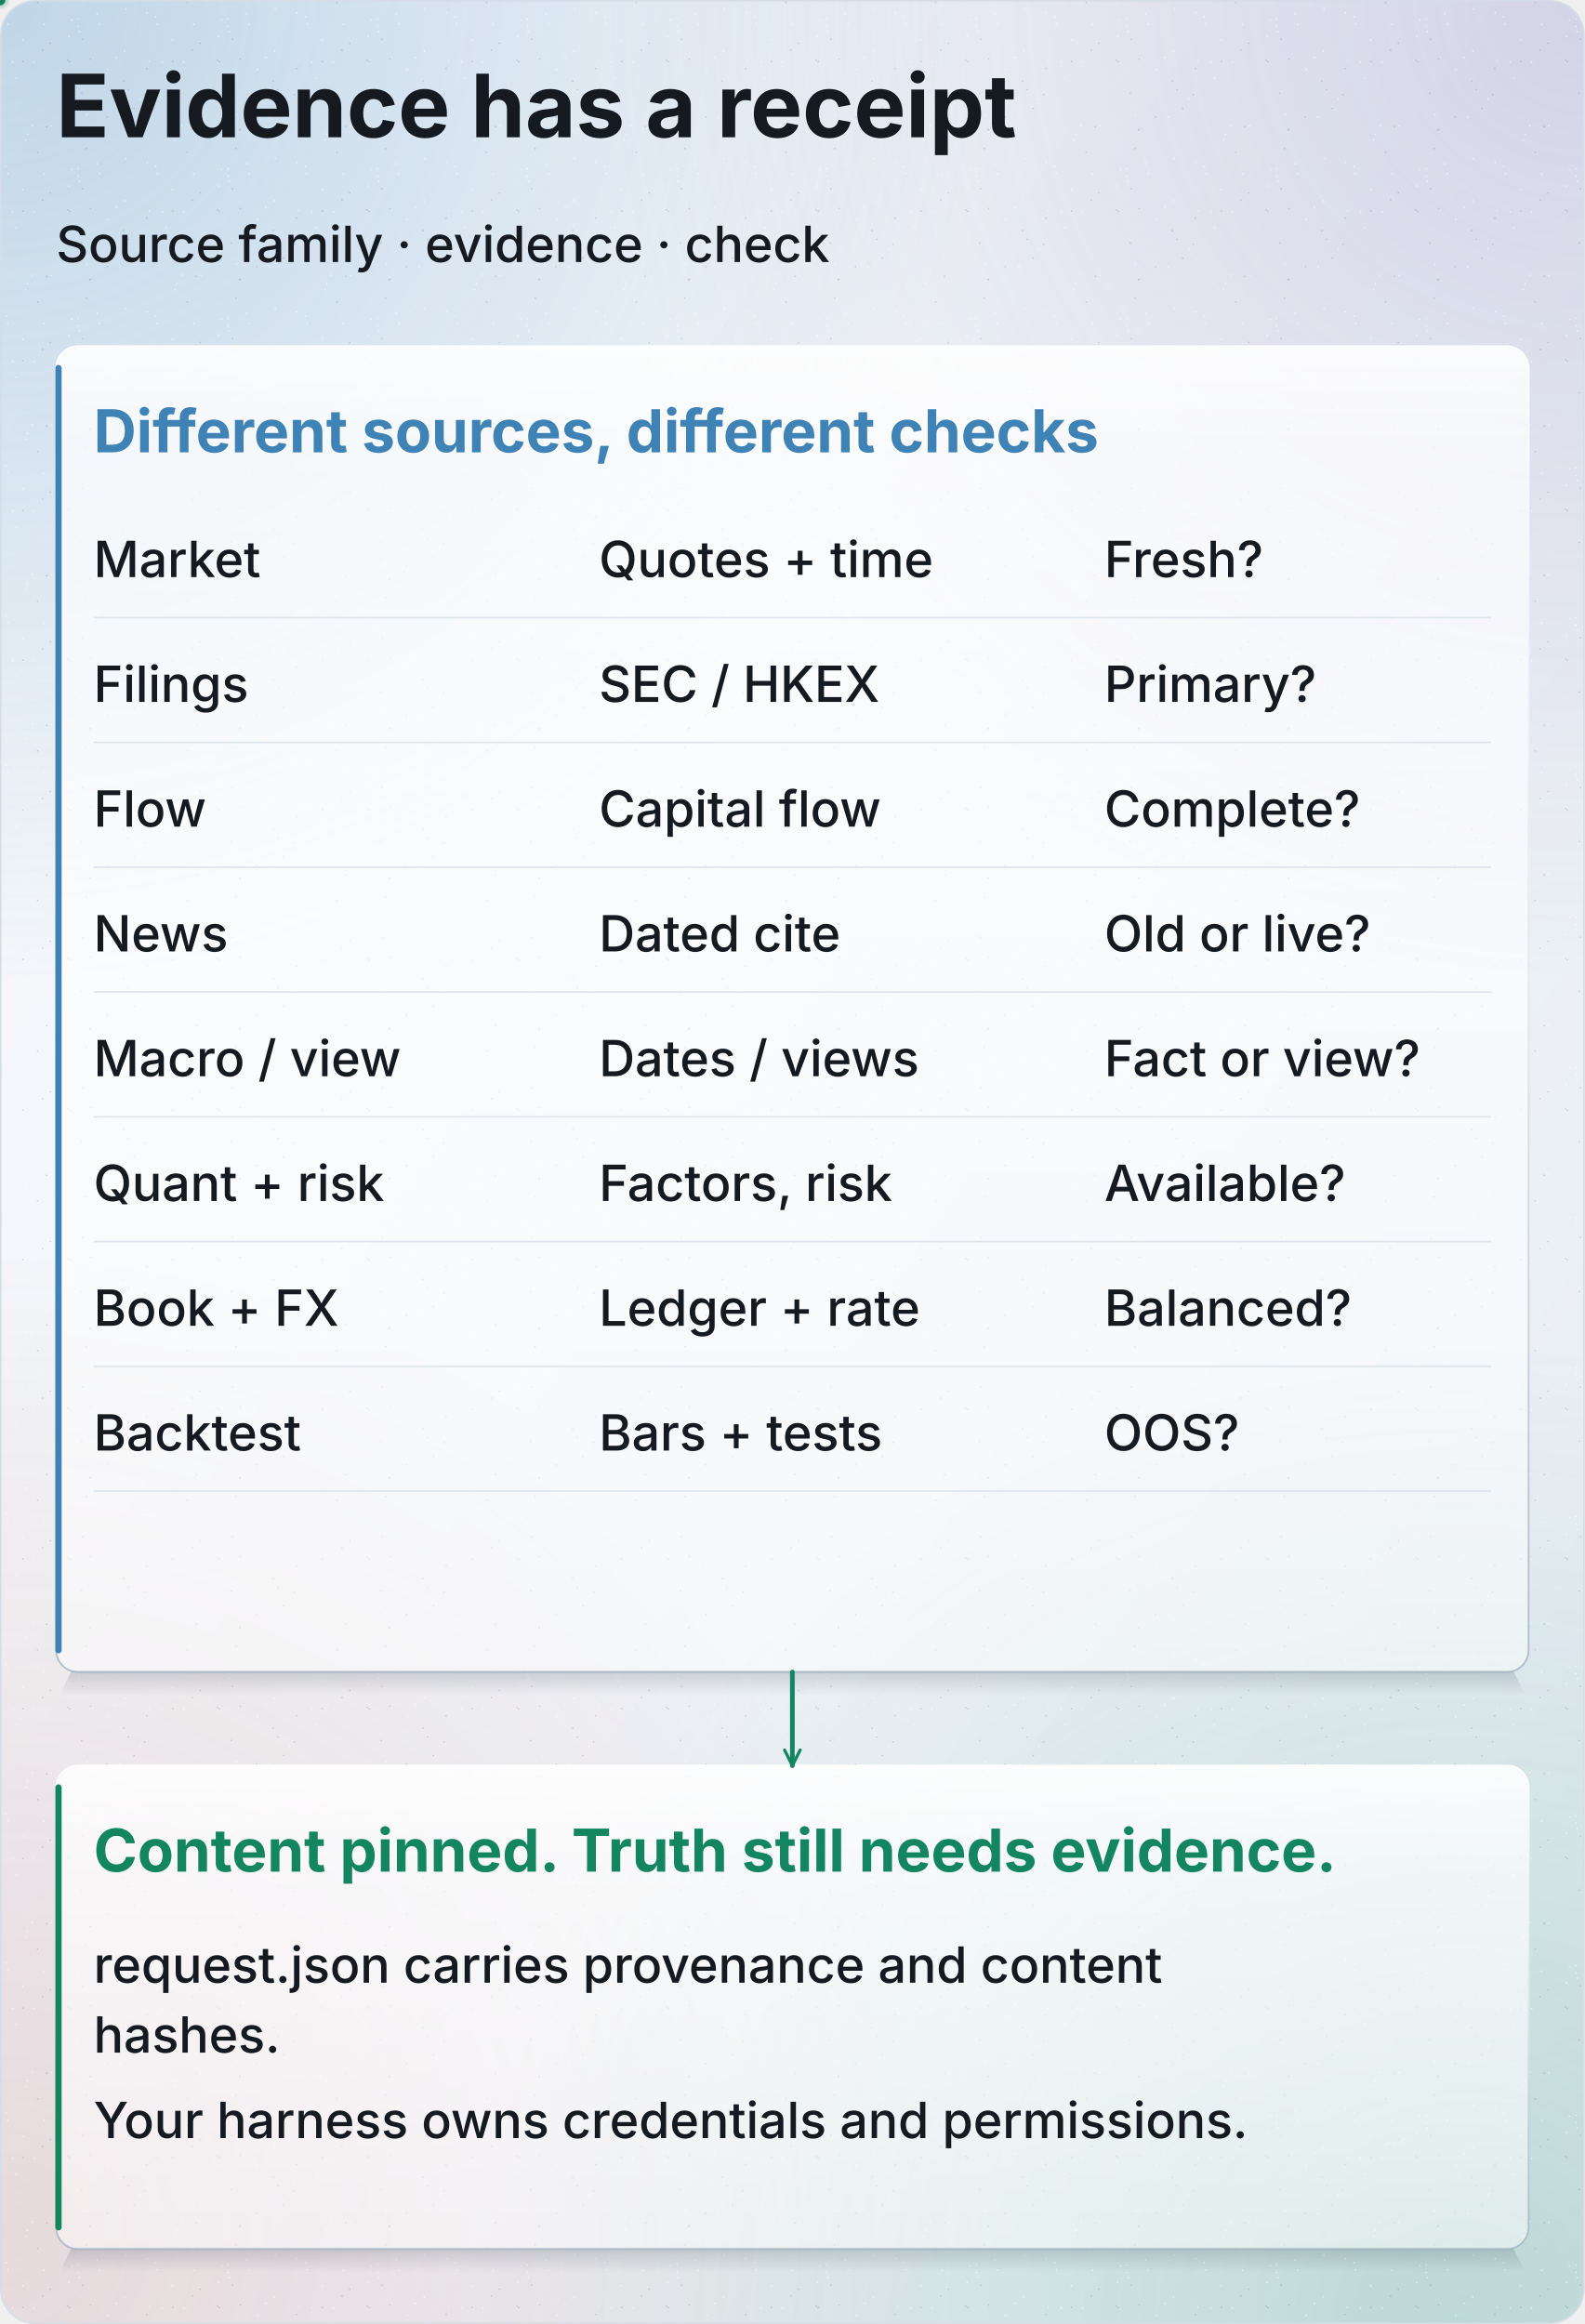
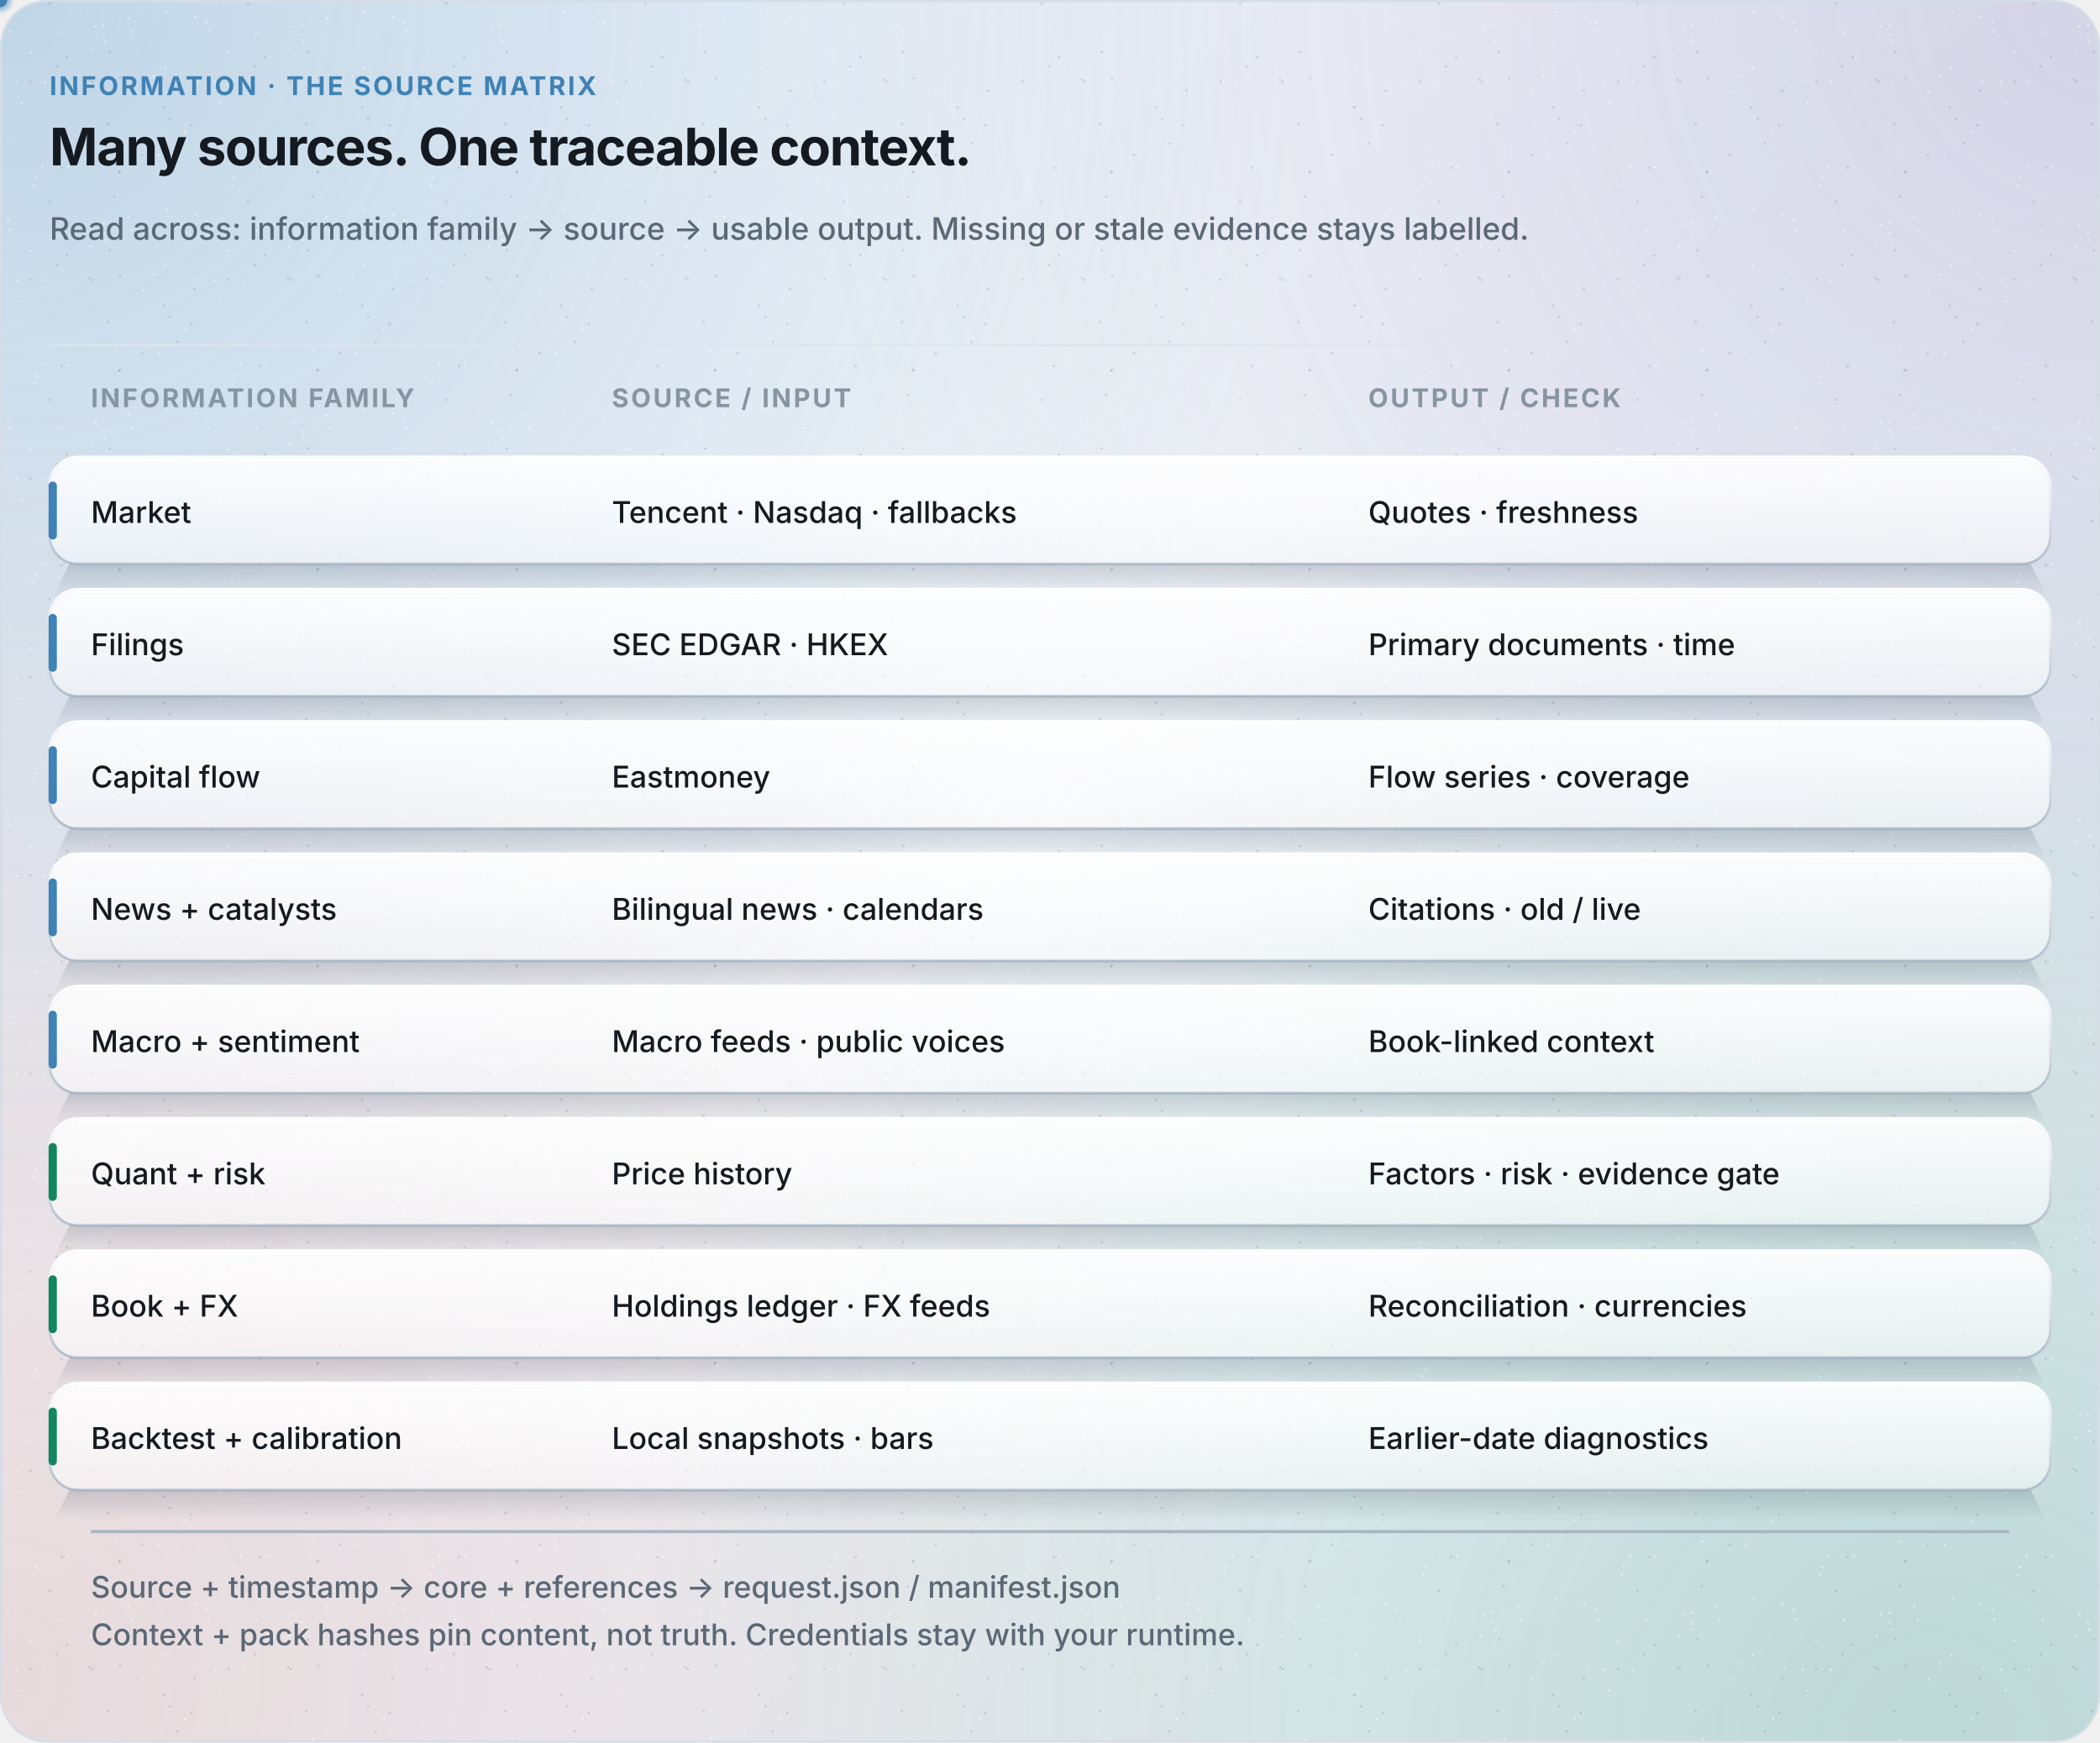
- <svg xmlns="http://www.w3.org/2000/svg" xmlns:xlink="http://www.w3.org/1999/xlink" width="1016" height="1490" viewBox="0 0 1016 1490" role="img" aria-labelledby="title desc">
+ <svg xmlns="http://www.w3.org/2000/svg" xmlns:xlink="http://www.w3.org/1999/xlink" width="1016" height="843" viewBox="0 0 1016 843" role="img" aria-labelledby="title desc">
  <defs>
    <linearGradient id="page" x1="0" y1="0" x2="1" y2="1">
      <stop offset="0" stop-color="#f7f9fc" />
      <stop offset=".6" stop-color="#eef2f7" />
      <stop offset="1" stop-color="#e6ecf3" />
    </linearGradient>
    <radialGradient id="field-blue" cx="0" cy="0" r="629.92" gradientUnits="userSpaceOnUse">
      <stop offset="0" stop-color="#3f82b5" stop-opacity="0.3" />
      <stop offset="1" stop-color="#3f82b5" stop-opacity="0" />
    </radialGradient>
    <radialGradient id="field-violet" cx="1016" cy="0" r="629.92" gradientUnits="userSpaceOnUse">
      <stop offset="0" stop-color="#6f64a8" stop-opacity="0.22" />
      <stop offset="1" stop-color="#6f64a8" stop-opacity="0" />
    </radialGradient>
-     <radialGradient id="field-green" cx="934.72" cy="1490" r="629.92" gradientUnits="userSpaceOnUse">
+     <radialGradient id="field-green" cx="934.72" cy="843" r="629.92" gradientUnits="userSpaceOnUse">
      <stop offset="0" stop-color="#13865f" stop-opacity="0.2" />
      <stop offset="1" stop-color="#13865f" stop-opacity="0" />
    </radialGradient>
-     <radialGradient id="field-warm" cx="0" cy="1430.4" r="629.92" gradientUnits="userSpaceOnUse">
+     <radialGradient id="field-warm" cx="0" cy="809.28" r="629.92" gradientUnits="userSpaceOnUse">
      <stop offset="0" stop-color="#b8524a" stop-opacity="0.16" />
      <stop offset="1" stop-color="#b8524a" stop-opacity="0" />
    </radialGradient>
    <pattern id="grain" width="96" height="96" patternUnits="userSpaceOnUse">
      <circle cx="32.83" cy="80.8" r=".55" fill="#ffffff" fill-opacity=".5" />
      <circle cx="21.85" cy="39.82" r=".55" fill="#ffffff" fill-opacity=".5" />
      <circle cx="29.91" cy="81.24" r=".55" fill="#22303c" fill-opacity=".16" />
      <circle cx="44.21" cy="23.3" r=".55" fill="#ffffff" fill-opacity=".5" />
      <circle cx="94.19" cy="43.92" r=".55" fill="#22303c" fill-opacity=".16" />
      <circle cx="14.73" cy="39.42" r=".55" fill="#22303c" fill-opacity=".16" />
      <circle cx="32.39" cy="27.72" r=".55" fill="#22303c" fill-opacity=".16" />
      <circle cx="44.77" cy="39.54" r=".55" fill="#22303c" fill-opacity=".16" />
      <circle cx="55.71" cy="73.6" r=".55" fill="#ffffff" fill-opacity=".5" />
      <circle cx="80.57" cy="5.74" r=".55" fill="#ffffff" fill-opacity=".5" />
      <circle cx="74.55" cy="36.92" r=".55" fill="#ffffff" fill-opacity=".5" />
      <circle cx="58.13" cy="37.86" r=".55" fill="#22303c" fill-opacity=".16" />
      <circle cx="53.07" cy="25.2" r=".55" fill="#22303c" fill-opacity=".16" />
      <circle cx="27.37" cy="32.22" r=".55" fill="#22303c" fill-opacity=".16" />
      <circle cx="10.47" cy="49.96" r=".55" fill="#ffffff" fill-opacity=".5" />
      <circle cx="24.13" cy="1.62" r=".55" fill="#22303c" fill-opacity=".16" />
      <circle cx="58.11" cy="83.04" r=".55" fill="#22303c" fill-opacity=".16" />
      <circle cx="50.97" cy="20.3" r=".55" fill="#ffffff" fill-opacity=".5" />
      <circle cx="28.31" cy="15.64" r=".55" fill="#ffffff" fill-opacity=".5" />
      <circle cx="82.29" cy="57.54" r=".55" fill="#22303c" fill-opacity=".16" />
      <circle cx="8.11" cy="39.76" r=".55" fill="#ffffff" fill-opacity=".5" />
      <circle cx="50.25" cy="12.22" r=".55" fill="#ffffff" fill-opacity=".5" />
      <circle cx="3.91" cy="10.76" r=".55" fill="#ffffff" fill-opacity=".5" />
      <circle cx="68.77" cy="75.06" r=".55" fill="#22303c" fill-opacity=".16" />
      <circle cx="50.27" cy="16.96" r=".55" fill="#ffffff" fill-opacity=".5" />
      <circle cx="17.53" cy="86.06" r=".55" fill="#ffffff" fill-opacity=".5" />
      <circle cx="79.35" cy="51.96" r=".55" fill="#22303c" fill-opacity=".16" />
      <circle cx="85.97" cy="69.54" r=".55" fill="#22303c" fill-opacity=".16" />
      <circle cx="55.31" cy="95.28" r=".55" fill="#22303c" fill-opacity=".16" />
      <circle cx="20.65" cy="80.54" r=".55" fill="#ffffff" fill-opacity=".5" />
      <circle cx="52.39" cy="59.88" r=".55" fill="#22303c" fill-opacity=".16" />
      <circle cx="62.21" cy="8.98" r=".55" fill="#ffffff" fill-opacity=".5" />
      <circle cx="89.79" cy="63.52" r=".55" fill="#ffffff" fill-opacity=".5" />
      <circle cx="80.09" cy="32.78" r=".55" fill="#ffffff" fill-opacity=".5" />
      <circle cx="4.95" cy="15.32" r=".55" fill="#ffffff" fill-opacity=".5" />
      <circle cx="76.85" cy="75.14" r=".55" fill="#ffffff" fill-opacity=".5" />
      <circle cx="69.23" cy="44.56" r=".55" fill="#ffffff" fill-opacity=".5" />
      <circle cx="57.61" cy="83.58" r=".55" fill="#22303c" fill-opacity=".16" />
      <circle cx="16.39" cy="89.8" r=".55" fill="#ffffff" fill-opacity=".5" />
      <circle cx="92.77" cy="60.66" r=".55" fill="#22303c" fill-opacity=".16" />
      <circle cx="46.11" cy="12.8" r=".55" fill="#ffffff" fill-opacity=".5" />
      <circle cx="14.65" cy="25.58" r=".55" fill="#ffffff" fill-opacity=".5" />
      <circle cx="94.39" cy="8.12" r=".55" fill="#ffffff" fill-opacity=".5" />
      <circle cx="63.89" cy="15.46" r=".55" fill="#ffffff" fill-opacity=".5" />
      <circle cx="43.47" cy="38.64" r=".55" fill="#22303c" fill-opacity=".16" />
      <circle cx="95.85" cy="39.26" r=".55" fill="#ffffff" fill-opacity=".5" />
    </pattern>
    <linearGradient id="glass" x1="0" y1="0" x2="0" y2="1">
      <stop offset="0" stop-color="#ffffff" stop-opacity=".74" />
      <stop offset="1" stop-color="#ffffff" stop-opacity=".48" />
    </linearGradient>
    <linearGradient id="glass-blue" x1="0" y1="0" x2="0" y2="1">
      <stop offset="0" stop-color="#e8f1f8" stop-opacity=".88" />
      <stop offset="1" stop-color="#e8f1f8" stop-opacity=".60" />
    </linearGradient>
    <linearGradient id="glass-green" x1="0" y1="0" x2="0" y2="1">
      <stop offset="0" stop-color="#e6f4ee" stop-opacity=".88" />
      <stop offset="1" stop-color="#e6f4ee" stop-opacity=".60" />
    </linearGradient>
    <linearGradient id="glass-warm" x1="0" y1="0" x2="0" y2="1">
      <stop offset="0" stop-color="#fbecea" stop-opacity=".88" />
      <stop offset="1" stop-color="#fbecea" stop-opacity=".60" />
    </linearGradient>
    <linearGradient id="glass-slate" x1="0" y1="0" x2="0" y2="1">
      <stop offset="0" stop-color="#eaeef2" stop-opacity=".88" />
      <stop offset="1" stop-color="#eaeef2" stop-opacity=".60" />
    </linearGradient>
    <linearGradient id="glass-violet" x1="0" y1="0" x2="0" y2="1">
      <stop offset="0" stop-color="#efedf7" stop-opacity=".88" />
      <stop offset="1" stop-color="#efedf7" stop-opacity=".60" />
    </linearGradient>
    <linearGradient id="sheen" x1="0" y1="0" x2="0" y2="1">
      <stop offset="0" stop-color="#ffffff" stop-opacity=".55" />
      <stop offset="1" stop-color="#ffffff" stop-opacity="0" />
    </linearGradient>
    <linearGradient id="rim" x1="0" y1="0" x2="0" y2="1">
      <stop offset="0" stop-color="#ffffff" stop-opacity=".95" />
      <stop offset=".5" stop-color="#dfe7ef" stop-opacity=".9" />
      <stop offset="1" stop-color="#9fb0c0" stop-opacity=".75" />
    </linearGradient>
    <linearGradient id="lift" x1="0" y1="0" x2="0" y2="1">
      <stop offset="0" stop-color="#1c2b3a" stop-opacity=".17" />
      <stop offset="1" stop-color="#1c2b3a" stop-opacity="0" />
    </linearGradient>
    <linearGradient id="rule" x1="24" y1="0" x2="992" y2="0" gradientUnits="userSpaceOnUse">
      <stop offset=".5" stop-color="#dde4eb" />
      <stop offset="1" stop-color="#dde4eb" stop-opacity="0" />
    </linearGradient>
    <radialGradient id="glow-blue">
      <stop offset=".4" stop-color="#3f82b5" stop-opacity=".36" />
      <stop offset=".72" stop-color="#3f82b5" stop-opacity=".14" />
      <stop offset="1" stop-color="#3f82b5" stop-opacity="0" />
    </radialGradient>
    <radialGradient id="glow-green">
      <stop offset=".4" stop-color="#13865f" stop-opacity=".36" />
      <stop offset=".72" stop-color="#13865f" stop-opacity=".14" />
      <stop offset="1" stop-color="#13865f" stop-opacity="0" />
    </radialGradient>
    <radialGradient id="glow-warm">
      <stop offset=".4" stop-color="#b8524a" stop-opacity=".36" />
      <stop offset=".72" stop-color="#b8524a" stop-opacity=".14" />
      <stop offset="1" stop-color="#b8524a" stop-opacity="0" />
    </radialGradient>
    <radialGradient id="glow-slate">
      <stop offset=".4" stop-color="#5d7487" stop-opacity=".36" />
      <stop offset=".72" stop-color="#5d7487" stop-opacity=".14" />
      <stop offset="1" stop-color="#5d7487" stop-opacity="0" />
    </radialGradient>
    <radialGradient id="glow-violet">
      <stop offset=".4" stop-color="#6f64a8" stop-opacity=".36" />
      <stop offset=".72" stop-color="#6f64a8" stop-opacity=".14" />
      <stop offset="1" stop-color="#6f64a8" stop-opacity="0" />
    </radialGradient>
-     <marker id="arrow-blue" markerWidth="14" markerHeight="14" refX="12" refY="7" orient="auto" markerUnits="userSpaceOnUse">
-       <path d="M2 2L12 7L2 12" fill="none" stroke="#3f82b5" stroke-width="2" stroke-linecap="round" stroke-linejoin="round" />
-     </marker>
    <marker id="arr" markerWidth="10" markerHeight="10" refX="6" refY="5" orient="auto" markerUnits="userSpaceOnUse">
      <path d="M1 1.5L6.5 5L1 8.5" fill="none" stroke="#a9b6c2" stroke-width="1.6" stroke-linecap="round" stroke-linejoin="round" />
    </marker>
-     <marker id="arrow-green" markerWidth="14" markerHeight="14" refX="12" refY="7" orient="auto" markerUnits="userSpaceOnUse">
-       <path d="M2 2L12 7L2 12" fill="none" stroke="#13865f" stroke-width="2" stroke-linecap="round" stroke-linejoin="round" />
-     </marker>
-     <marker id="arr" markerWidth="10" markerHeight="10" refX="6" refY="5" orient="auto" markerUnits="userSpaceOnUse">
-       <path d="M1 1.5L6.5 5L1 8.5" fill="none" stroke="#a9b6c2" stroke-width="1.6" stroke-linecap="round" stroke-linejoin="round" />
-     </marker>
-     <marker id="arrow-warm" markerWidth="14" markerHeight="14" refX="12" refY="7" orient="auto" markerUnits="userSpaceOnUse">
-       <path d="M2 2L12 7L2 12" fill="none" stroke="#b8524a" stroke-width="2" stroke-linecap="round" stroke-linejoin="round" />
-     </marker>
-     <marker id="arr" markerWidth="10" markerHeight="10" refX="6" refY="5" orient="auto" markerUnits="userSpaceOnUse">
-       <path d="M1 1.5L6.5 5L1 8.5" fill="none" stroke="#a9b6c2" stroke-width="1.6" stroke-linecap="round" stroke-linejoin="round" />
-     </marker>
-     <marker id="arrow-slate" markerWidth="14" markerHeight="14" refX="12" refY="7" orient="auto" markerUnits="userSpaceOnUse">
-       <path d="M2 2L12 7L2 12" fill="none" stroke="#5d7487" stroke-width="2" stroke-linecap="round" stroke-linejoin="round" />
-     </marker>
-     <marker id="arr" markerWidth="10" markerHeight="10" refX="6" refY="5" orient="auto" markerUnits="userSpaceOnUse">
-       <path d="M1 1.5L6.5 5L1 8.5" fill="none" stroke="#a9b6c2" stroke-width="1.6" stroke-linecap="round" stroke-linejoin="round" />
-     </marker>
-     <marker id="arrow-violet" markerWidth="14" markerHeight="14" refX="12" refY="7" orient="auto" markerUnits="userSpaceOnUse">
-       <path d="M2 2L12 7L2 12" fill="none" stroke="#6f64a8" stroke-width="2" stroke-linecap="round" stroke-linejoin="round" />
-     </marker>
-     <style>text{font-family:-apple-system,BlinkMacSystemFont,"SF Pro Text","Segoe UI",Inter,Roboto,"Helvetica Neue",Arial,sans-serif}.kick{font-size:12.5px;font-weight:700}.title{font-size:25px;font-weight:750}.sub{font-size:15px;font-weight:450}.h{font-size:17.5px;font-weight:700}.b{font-size:15px;font-weight:450}.m{font-size:14.5px;font-weight:450}.code{font-size:13.5px;font-weight:500}.tag{font-size:11.5px;font-weight:700}.display{font-size:56px;font-weight:750}.heading{font-size:38px;font-weight:700}.body{font-size:32px;font-weight:450}.mono{font-size:32px;font-weight:500}.overview{font-size:46px;font-weight:450}.overview_h{font-size:48px;font-weight:700}.overview_title{font-size:68px;font-weight:750}.kick{letter-spacing:1.1px}.title{letter-spacing:-.5px}.h{letter-spacing:-.2px}.tag{letter-spacing:.9px}.code,.mono{font-family:ui-monospace,SFMono-Regular,Menlo,Consolas,"Liberation Mono",monospace}.breathe{animation:breathe 2.4s ease-in-out infinite}@keyframes breathe{50%{opacity:.35}}@media (prefers-reduced-motion:reduce){.pulse{display:none}.breathe,.sweep{animation:none}}</style>
+     <style>text{font-family:-apple-system,BlinkMacSystemFont,"SF Pro Text","Segoe UI",Inter,Roboto,"Helvetica Neue",Arial,sans-serif}.kick{font-size:12.5px;font-weight:700}.title{font-size:25px;font-weight:750}.sub{font-size:15px;font-weight:450}.h{font-size:17.5px;font-weight:700}.b{font-size:15px;font-weight:450}.m{font-size:14.5px;font-weight:450}.code{font-size:13.5px;font-weight:500}.tag{font-size:11.5px;font-weight:700}.kick{letter-spacing:1.1px}.title{letter-spacing:-.5px}.h{letter-spacing:-.2px}.tag{letter-spacing:.9px}.code{font-family:ui-monospace,SFMono-Regular,Menlo,Consolas,"Liberation Mono",monospace}.breathe{animation:breathe 2.4s ease-in-out infinite}@keyframes breathe{50%{opacity:.35}}@media (prefers-reduced-motion:reduce){.pulse{display:none}.breathe,.sweep{animation:none}}</style>
  </defs>
-   <rect x=".5" y=".5" width="1015" height="1489" rx="22" fill="url(#page)" />
-   <rect x=".5" y=".5" width="1015" height="1489" rx="22" fill="url(#field-blue)" />
-   <rect x=".5" y=".5" width="1015" height="1489" rx="22" fill="url(#field-violet)" />
-   <rect x=".5" y=".5" width="1015" height="1489" rx="22" fill="url(#field-green)" />
-   <rect x=".5" y=".5" width="1015" height="1489" rx="22" fill="url(#field-warm)" />
-   <rect x=".5" y=".5" width="1015" height="1489" rx="22" fill="url(#grain)" stroke="#d5dde6" />
-   <g data-diagram="evidence-receipt">
-     <text x="36" y="88" class="display">
-       <tspan fill="#151a21">Evidence has a receipt</tspan>
-     </text>
-     <text x="36" y="168" class="body">
-       <tspan fill="#151a21">Source family · evidence · check</tspan>
-     </text>
-     <g>
-       <path d="M46 1071H970L978 1087H38Z" fill="url(#lift)" />
-       <rect data-node="matrix" x="36" y="222" width="944" height="850" rx="14" fill="url(#glass)" stroke="url(#rim)" stroke-width="1.2" />
-       <rect class="sheen" x="37" y="223" width="942" height="64" rx="13" fill="url(#sheen)" />
-       <path d="M50 223.4H966" stroke="#ffffff" stroke-opacity=".95" stroke-linecap="round" />
-       <path d="M37.5 236V1058" stroke="#3f82b5" stroke-width="4" stroke-linecap="round" />
-       <text data-in="matrix" x="60" y="290" class="heading">
-         <tspan fill="#3f82b5">Different sources, different checks</tspan>
-       </text>
-     </g>
-     <text data-in="matrix" x="60" y="370" class="body">
-       <tspan fill="#151a21">Market</tspan>
-     </text>
-     <text data-in="matrix" x="384" y="370" class="body">
-       <tspan fill="#151a21">Quotes + time</tspan>
-     </text>
-     <text data-in="matrix" x="708" y="370" class="body">
-       <tspan fill="#151a21">Fresh?</tspan>
-     </text>
-     <path d="M60 396H956" stroke="#dde4eb" />
-     <text data-in="matrix" x="60" y="450" class="body">
-       <tspan fill="#151a21">Filings</tspan>
-     </text>
-     <text data-in="matrix" x="384" y="450" class="body">
-       <tspan fill="#151a21">SEC / HKEX</tspan>
-     </text>
-     <text data-in="matrix" x="708" y="450" class="body">
-       <tspan fill="#151a21">Primary?</tspan>
-     </text>
-     <path d="M60 476H956" stroke="#dde4eb" />
-     <text data-in="matrix" x="60" y="530" class="body">
-       <tspan fill="#151a21">Flow</tspan>
-     </text>
-     <text data-in="matrix" x="384" y="530" class="body">
-       <tspan fill="#151a21">Capital flow</tspan>
-     </text>
-     <text data-in="matrix" x="708" y="530" class="body">
-       <tspan fill="#151a21">Complete?</tspan>
-     </text>
-     <path d="M60 556H956" stroke="#dde4eb" />
-     <text data-in="matrix" x="60" y="610" class="body">
-       <tspan fill="#151a21">News</tspan>
-     </text>
-     <text data-in="matrix" x="384" y="610" class="body">
-       <tspan fill="#151a21">Dated cite</tspan>
-     </text>
-     <text data-in="matrix" x="708" y="610" class="body">
-       <tspan fill="#151a21">Old or live?</tspan>
-     </text>
-     <path d="M60 636H956" stroke="#dde4eb" />
-     <text data-in="matrix" x="60" y="690" class="body">
-       <tspan fill="#151a21">Macro / view</tspan>
-     </text>
-     <text data-in="matrix" x="384" y="690" class="body">
-       <tspan fill="#151a21">Dates / views</tspan>
-     </text>
-     <text data-in="matrix" x="708" y="690" class="body">
-       <tspan fill="#151a21">Fact or view?</tspan>
-     </text>
-     <path d="M60 716H956" stroke="#dde4eb" />
-     <text data-in="matrix" x="60" y="770" class="body">
-       <tspan fill="#151a21">Quant + risk</tspan>
-     </text>
-     <text data-in="matrix" x="384" y="770" class="body">
-       <tspan fill="#151a21">Factors, risk</tspan>
-     </text>
-     <text data-in="matrix" x="708" y="770" class="body">
-       <tspan fill="#151a21">Available?</tspan>
-     </text>
-     <path d="M60 796H956" stroke="#dde4eb" />
-     <text data-in="matrix" x="60" y="850" class="body">
-       <tspan fill="#151a21">Book + FX</tspan>
-     </text>
-     <text data-in="matrix" x="384" y="850" class="body">
-       <tspan fill="#151a21">Ledger + rate</tspan>
-     </text>
-     <text data-in="matrix" x="708" y="850" class="body">
-       <tspan fill="#151a21">Balanced?</tspan>
-     </text>
-     <path d="M60 876H956" stroke="#dde4eb" />
-     <text data-in="matrix" x="60" y="930" class="body">
-       <tspan fill="#151a21">Backtest</tspan>
-     </text>
-     <text data-in="matrix" x="384" y="930" class="body">
-       <tspan fill="#151a21">Bars + tests</tspan>
-     </text>
-     <text data-in="matrix" x="708" y="930" class="body">
-       <tspan fill="#151a21">OOS?</tspan>
-     </text>
-     <path d="M60 956H956" stroke="#dde4eb" />
-     <g>
-       <path d="M46 1441H970L978 1457H38Z" fill="url(#lift)" />
-       <rect data-node="cert" x="36" y="1132" width="944" height="310" rx="14" fill="url(#glass)" stroke="url(#rim)" stroke-width="1.2" />
-       <rect class="sheen" x="37" y="1133" width="942" height="64" rx="13" fill="url(#sheen)" />
-       <path d="M50 1133.4H966" stroke="#ffffff" stroke-opacity=".95" stroke-linecap="round" />
-       <path d="M37.5 1146V1428" stroke="#13865f" stroke-width="4" stroke-linecap="round" />
-       <text data-in="cert" x="60" y="1200" class="heading">
-         <tspan fill="#13865f">Content pinned. Truth still needs evidence.</tspan>
-       </text>
-       <text data-in="cert" x="60" y="1271.2" class="body">
-         <tspan fill="#151a21">request.json carries provenance and content</tspan>
-       </text>
-       <text data-in="cert" x="60" y="1316" class="body">
-         <tspan fill="#151a21">hashes.</tspan>
-       </text>
-       <text data-in="cert" x="60" y="1370.8" class="body">
-         <tspan fill="#151a21">Your harness owns credentials and permissions.</tspan>
-       </text>
-     </g>
-     <path data-from="matrix:bottom" data-to="cert:top" id="w1" d="M508 1072 L508 1132" fill="none" stroke="#13865f" stroke-width="3" stroke-linecap="round" stroke-linejoin="round" marker-end="url(#arrow-green)" />
-     <circle class="pulse" r="7" fill="url(#glow-green)">
-       <animateMotion dur="2.2s" begin="0.00s" repeatCount="indefinite" keyPoints="0;1" keyTimes="0;1" calcMode="spline" keySplines=".45 0 .55 1">
-         <mpath href="#w1" xlink:href="#w1" />
-       </animateMotion>
-     </circle>
-     <circle class="pulse" r="3.4" fill="#13865f">
-       <animateMotion dur="2.2s" begin="0.00s" repeatCount="indefinite" keyPoints="0;1" keyTimes="0;1" calcMode="spline" keySplines=".45 0 .55 1">
-         <mpath href="#w1" xlink:href="#w1" />
-       </animateMotion>
-     </circle>
-   </g>
+   <rect x=".5" y=".5" width="1015" height="842" rx="22" fill="url(#page)" />
+   <rect x=".5" y=".5" width="1015" height="842" rx="22" fill="url(#field-blue)" />
+   <rect x=".5" y=".5" width="1015" height="842" rx="22" fill="url(#field-violet)" />
+   <rect x=".5" y=".5" width="1015" height="842" rx="22" fill="url(#field-green)" />
+   <rect x=".5" y=".5" width="1015" height="842" rx="22" fill="url(#field-warm)" />
+   <rect x=".5" y=".5" width="1015" height="842" rx="22" fill="url(#grain)" stroke="#d5dde6" />
+   <text x="24" y="46" class="kick">
+     <tspan fill="#3f82b5">INFORMATION · THE SOURCE MATRIX</tspan>
+   </text>
+   <text x="24" y="80" class="title">
+     <tspan fill="#151a21">Many sources. One traceable context.</tspan>
+   </text>
+   <text x="24" y="116" class="sub">
+     <tspan fill="#5b6875">Read across: information family → source → usable output. Missing or stale evidence stays labelled.</tspan>
+   </text>
+   <path d="M24 167H992" stroke="url(#rule)" />
+   <text x="44" y="197" class="kick">
+     <tspan fill="#8794a1">INFORMATION FAMILY</tspan>
+   </text>
+   <text x="296" y="197" class="kick">
+     <tspan fill="#8794a1">SOURCE / INPUT</tspan>
+   </text>
+   <text x="662" y="197" class="kick">
+     <tspan fill="#8794a1">OUTPUT / CHECK</tspan>
+   </text>
+   <path d="M34 272H982L990 288H26Z" fill="url(#lift)" />
+   <rect x="24" y="221" width="968" height="52" rx="14" fill="url(#glass)" stroke="url(#rim)" stroke-width="1.2" />
+   <rect class="sheen" x="25" y="222" width="966" height="50" rx="13" fill="url(#sheen)" />
+   <path d="M38 222.4H978" stroke="#ffffff" stroke-opacity=".95" stroke-linecap="round" />
+   <path d="M25.5 235V259" stroke="#3f82b5" stroke-width="4" stroke-linecap="round" />
+   <text x="44" y="253" class="m">
+     <tspan fill="#151a21">Market</tspan>
+   </text>
+   <text x="296" y="253" class="m">
+     <tspan fill="#151a21">Tencent · Nasdaq · fallbacks</tspan>
+   </text>
+   <text x="662" y="253" class="m">
+     <tspan fill="#151a21">Quotes · freshness</tspan>
+   </text>
+   <path d="M34 336H982L990 352H26Z" fill="url(#lift)" />
+   <rect x="24" y="285" width="968" height="52" rx="14" fill="url(#glass)" stroke="url(#rim)" stroke-width="1.2" />
+   <rect class="sheen" x="25" y="286" width="966" height="50" rx="13" fill="url(#sheen)" />
+   <path d="M38 286.4H978" stroke="#ffffff" stroke-opacity=".95" stroke-linecap="round" />
+   <path d="M25.5 299V323" stroke="#3f82b5" stroke-width="4" stroke-linecap="round" />
+   <text x="44" y="317" class="m">
+     <tspan fill="#151a21">Filings</tspan>
+   </text>
+   <text x="296" y="317" class="m">
+     <tspan fill="#151a21">SEC EDGAR · HKEX</tspan>
+   </text>
+   <text x="662" y="317" class="m">
+     <tspan fill="#151a21">Primary documents · time</tspan>
+   </text>
+   <path d="M34 400H982L990 416H26Z" fill="url(#lift)" />
+   <rect x="24" y="349" width="968" height="52" rx="14" fill="url(#glass)" stroke="url(#rim)" stroke-width="1.2" />
+   <rect class="sheen" x="25" y="350" width="966" height="50" rx="13" fill="url(#sheen)" />
+   <path d="M38 350.4H978" stroke="#ffffff" stroke-opacity=".95" stroke-linecap="round" />
+   <path d="M25.5 363V387" stroke="#3f82b5" stroke-width="4" stroke-linecap="round" />
+   <text x="44" y="381" class="m">
+     <tspan fill="#151a21">Capital flow</tspan>
+   </text>
+   <text x="296" y="381" class="m">
+     <tspan fill="#151a21">Eastmoney</tspan>
+   </text>
+   <text x="662" y="381" class="m">
+     <tspan fill="#151a21">Flow series · coverage</tspan>
+   </text>
+   <path d="M34 464H982L990 480H26Z" fill="url(#lift)" />
+   <rect x="24" y="413" width="968" height="52" rx="14" fill="url(#glass)" stroke="url(#rim)" stroke-width="1.2" />
+   <rect class="sheen" x="25" y="414" width="966" height="50" rx="13" fill="url(#sheen)" />
+   <path d="M38 414.4H978" stroke="#ffffff" stroke-opacity=".95" stroke-linecap="round" />
+   <path d="M25.5 427V451" stroke="#3f82b5" stroke-width="4" stroke-linecap="round" />
+   <text x="44" y="445" class="m">
+     <tspan fill="#151a21">News + catalysts</tspan>
+   </text>
+   <text x="296" y="445" class="m">
+     <tspan fill="#151a21">Bilingual news · calendars</tspan>
+   </text>
+   <text x="662" y="445" class="m">
+     <tspan fill="#151a21">Citations · old / live</tspan>
+   </text>
+   <path d="M34 528H982L990 544H26Z" fill="url(#lift)" />
+   <rect x="24" y="477" width="968" height="52" rx="14" fill="url(#glass)" stroke="url(#rim)" stroke-width="1.2" />
+   <rect class="sheen" x="25" y="478" width="966" height="50" rx="13" fill="url(#sheen)" />
+   <path d="M38 478.4H978" stroke="#ffffff" stroke-opacity=".95" stroke-linecap="round" />
+   <path d="M25.5 491V515" stroke="#3f82b5" stroke-width="4" stroke-linecap="round" />
+   <text x="44" y="509" class="m">
+     <tspan fill="#151a21">Macro + sentiment</tspan>
+   </text>
+   <text x="296" y="509" class="m">
+     <tspan fill="#151a21">Macro feeds · public voices</tspan>
+   </text>
+   <text x="662" y="509" class="m">
+     <tspan fill="#151a21">Book-linked context</tspan>
+   </text>
+   <path d="M34 592H982L990 608H26Z" fill="url(#lift)" />
+   <rect x="24" y="541" width="968" height="52" rx="14" fill="url(#glass)" stroke="url(#rim)" stroke-width="1.2" />
+   <rect class="sheen" x="25" y="542" width="966" height="50" rx="13" fill="url(#sheen)" />
+   <path d="M38 542.4H978" stroke="#ffffff" stroke-opacity=".95" stroke-linecap="round" />
+   <path d="M25.5 555V579" stroke="#13865f" stroke-width="4" stroke-linecap="round" />
+   <text x="44" y="573" class="m">
+     <tspan fill="#151a21">Quant + risk</tspan>
+   </text>
+   <text x="296" y="573" class="m">
+     <tspan fill="#151a21">Price history</tspan>
+   </text>
+   <text x="662" y="573" class="m">
+     <tspan fill="#151a21">Factors · risk · evidence gate</tspan>
+   </text>
+   <path d="M34 656H982L990 672H26Z" fill="url(#lift)" />
+   <rect x="24" y="605" width="968" height="52" rx="14" fill="url(#glass)" stroke="url(#rim)" stroke-width="1.2" />
+   <rect class="sheen" x="25" y="606" width="966" height="50" rx="13" fill="url(#sheen)" />
+   <path d="M38 606.4H978" stroke="#ffffff" stroke-opacity=".95" stroke-linecap="round" />
+   <path d="M25.5 619V643" stroke="#13865f" stroke-width="4" stroke-linecap="round" />
+   <text x="44" y="637" class="m">
+     <tspan fill="#151a21">Book + FX</tspan>
+   </text>
+   <text x="296" y="637" class="m">
+     <tspan fill="#151a21">Holdings ledger · FX feeds</tspan>
+   </text>
+   <text x="662" y="637" class="m">
+     <tspan fill="#151a21">Reconciliation · currencies</tspan>
+   </text>
+   <path d="M34 720H982L990 736H26Z" fill="url(#lift)" />
+   <rect x="24" y="669" width="968" height="52" rx="14" fill="url(#glass)" stroke="url(#rim)" stroke-width="1.2" />
+   <rect class="sheen" x="25" y="670" width="966" height="50" rx="13" fill="url(#sheen)" />
+   <path d="M38 670.4H978" stroke="#ffffff" stroke-opacity=".95" stroke-linecap="round" />
+   <path d="M25.5 683V707" stroke="#13865f" stroke-width="4" stroke-linecap="round" />
+   <text x="44" y="701" class="m">
+     <tspan fill="#151a21">Backtest + calibration</tspan>
+   </text>
+   <text x="296" y="701" class="m">
+     <tspan fill="#151a21">Local snapshots · bars</tspan>
+   </text>
+   <text x="662" y="701" class="m">
+     <tspan fill="#151a21">Earlier-date diagnostics</tspan>
+   </text>
+   <path id="w1" d="M44 741H972" fill="none" stroke="#a9b6c2" stroke-width="1.5" />
+   <circle class="pulse" r="7" fill="url(#glow-blue)">
+     <animateMotion dur="7s" begin="0.00s" repeatCount="indefinite" keyPoints="0;1" keyTimes="0;1" calcMode="spline" keySplines=".45 0 .55 1">
+       <mpath href="#w1" xlink:href="#w1" />
+     </animateMotion>
+   </circle>
+   <circle class="pulse" r="3.4" fill="#3f82b5">
+     <animateMotion dur="7s" begin="0.00s" repeatCount="indefinite" keyPoints="0;1" keyTimes="0;1" calcMode="spline" keySplines=".45 0 .55 1">
+       <mpath href="#w1" xlink:href="#w1" />
+     </animateMotion>
+   </circle>
+   <circle class="pulse" r="7" fill="url(#glow-blue)">
+     <animateMotion dur="7s" begin="-1.80s" repeatCount="indefinite" keyPoints="0;1" keyTimes="0;1" calcMode="spline" keySplines=".45 0 .55 1">
+       <mpath href="#w1" xlink:href="#w1" />
+     </animateMotion>
+   </circle>
+   <circle class="pulse" r="3.4" fill="#3f82b5">
+     <animateMotion dur="7s" begin="-1.80s" repeatCount="indefinite" keyPoints="0;1" keyTimes="0;1" calcMode="spline" keySplines=".45 0 .55 1">
+       <mpath href="#w1" xlink:href="#w1" />
+     </animateMotion>
+   </circle>
+   <text x="44" y="773" class="m">
+     <tspan fill="#5b6875">Source + timestamp → core + references → request.json / manifest.json</tspan>
+   </text>
+   <text x="44" y="796" class="m">
+     <tspan fill="#5b6875">Context + pack hashes pin content, not truth. Credentials stay with your runtime.</tspan>
+   </text>
</svg>
